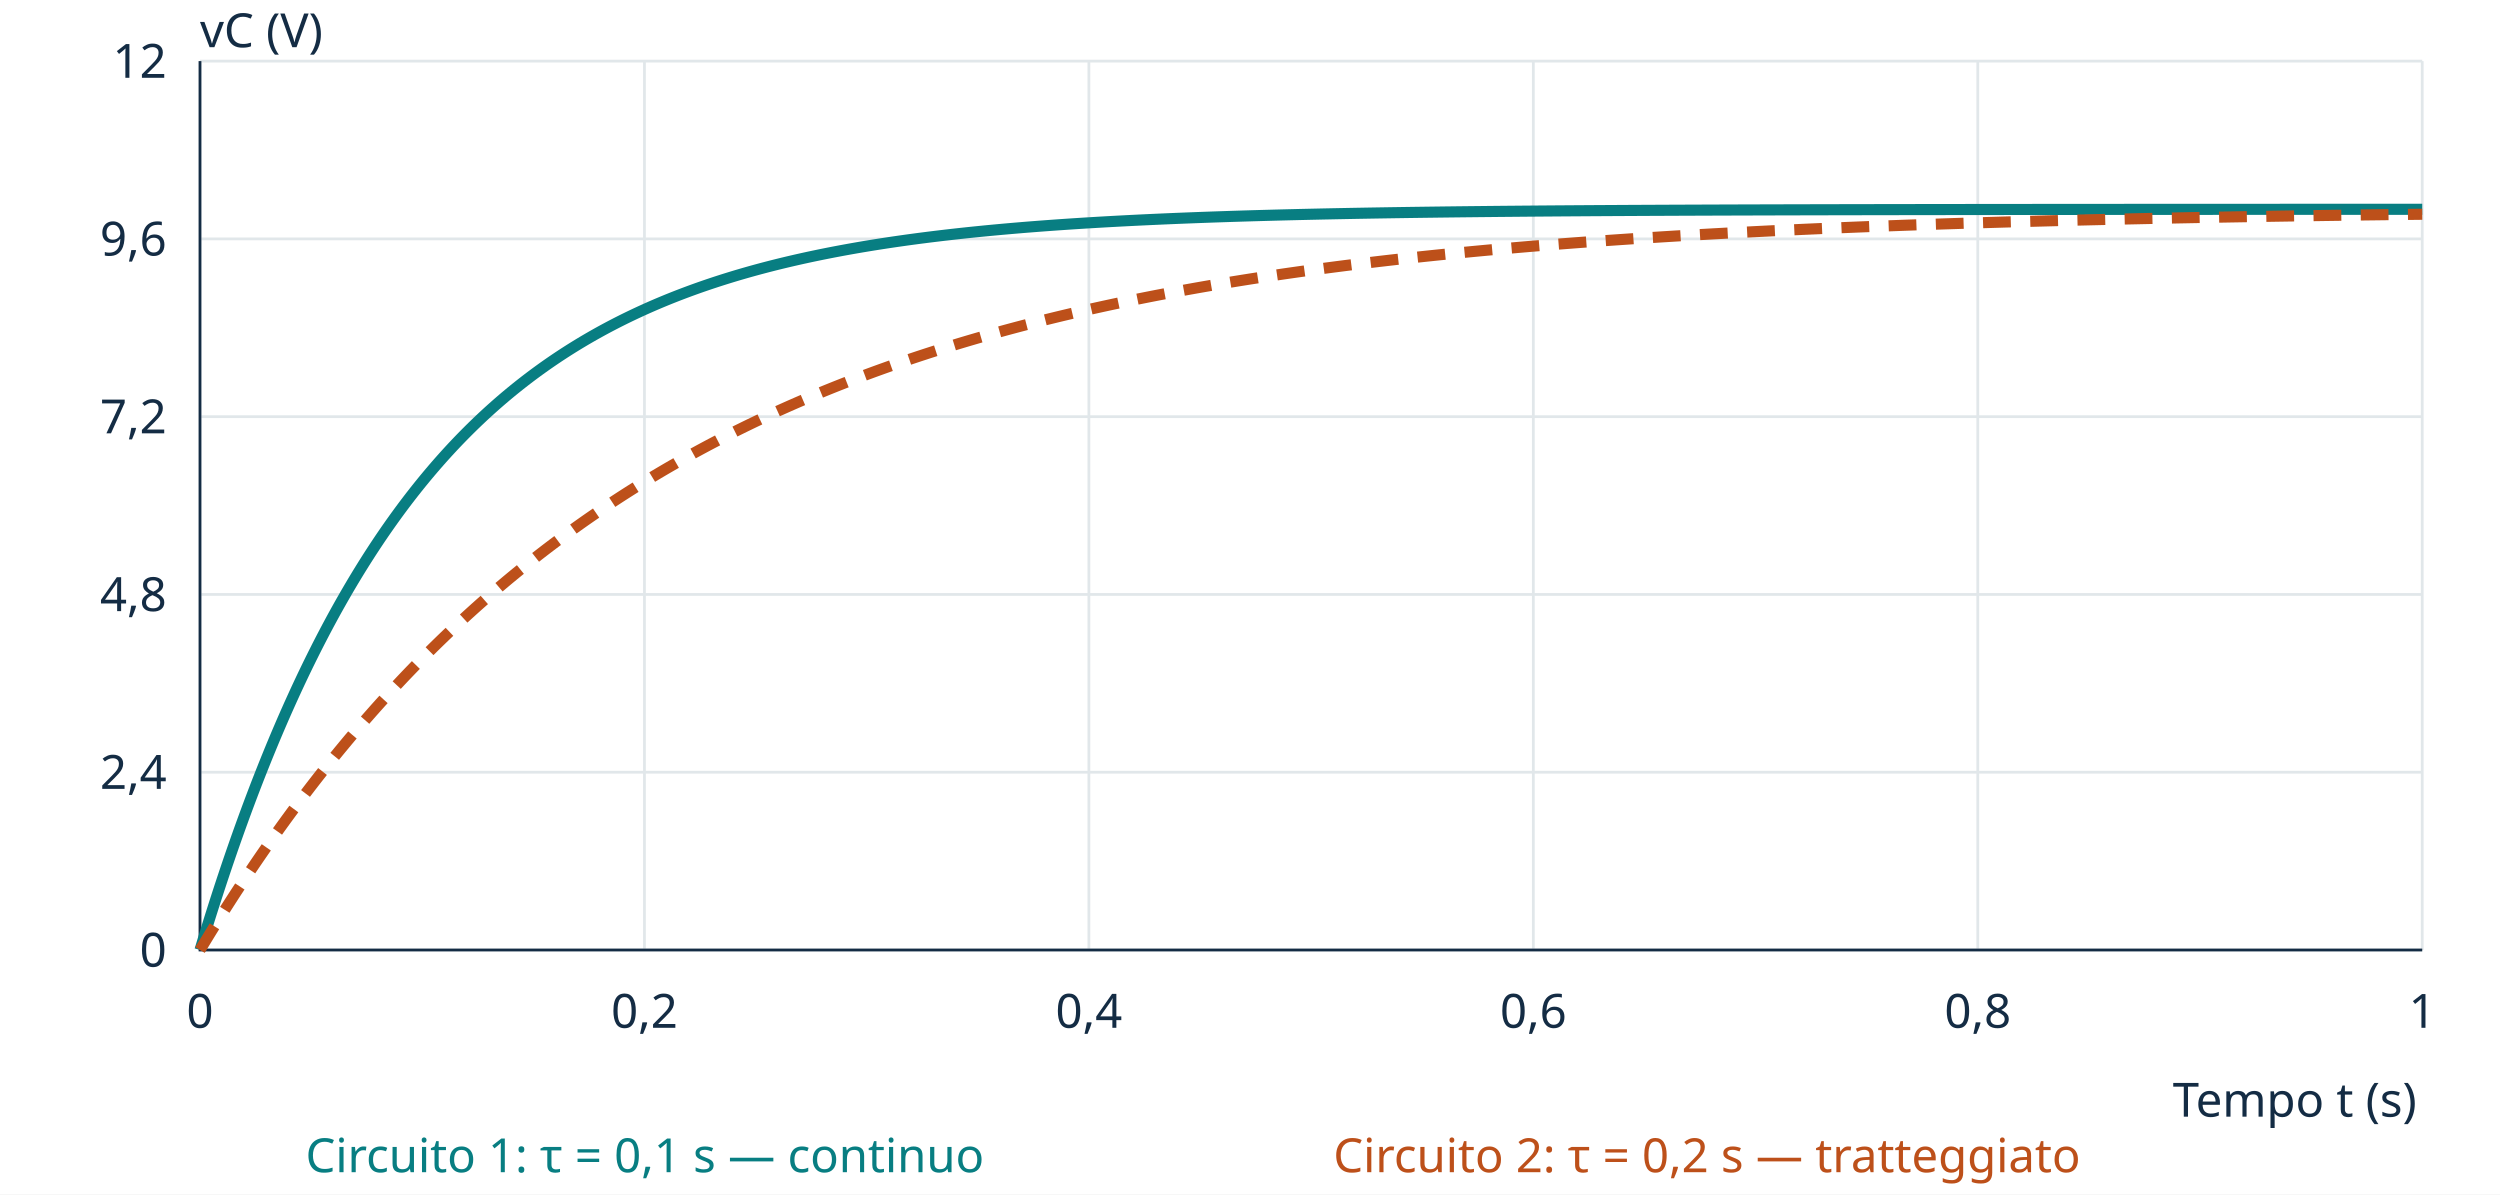
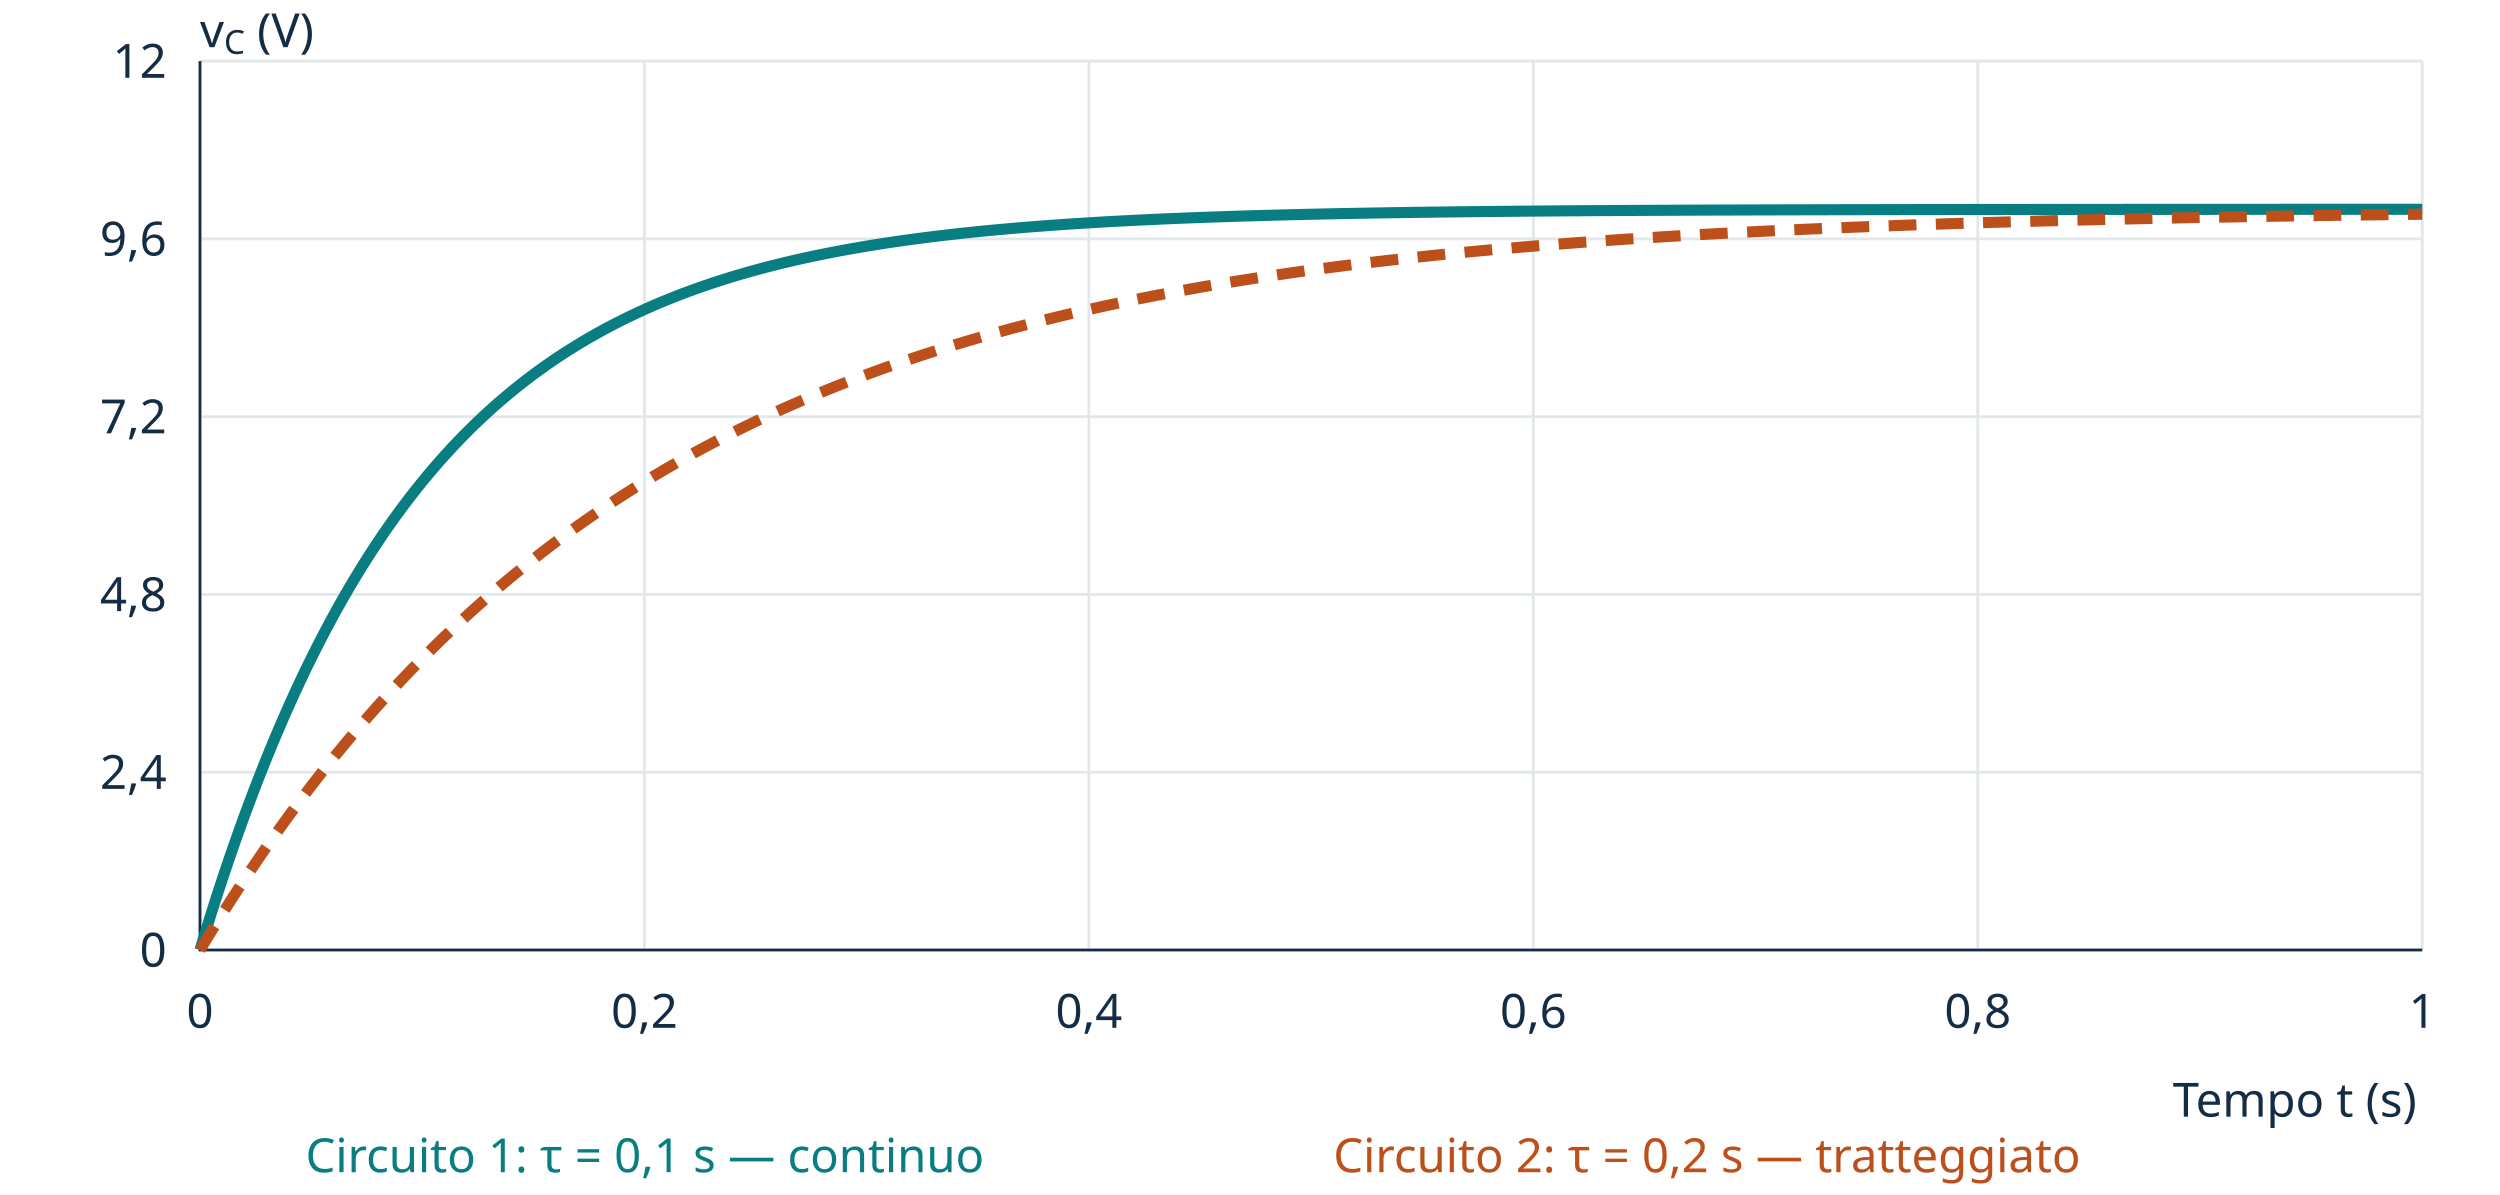
<svg xmlns="http://www.w3.org/2000/svg" viewBox="0 0 900 430" role="img" aria-labelledby="title">
  <rect width="900" height="430" fill="white" />
  <g font-family="sans-serif" font-size="17" fill="#142c44">
    <path d="M72 22V342 M72 342H872" stroke="#e1e7ea" />
    <text x="72" y="370" text-anchor="middle">0</text>
    <text x="60" y="348" text-anchor="end">0</text>
    <path d="M232 22V342 M72 278H872" stroke="#e1e7ea" />
    <text x="232" y="370" text-anchor="middle">0,2</text>
    <text x="60" y="284" text-anchor="end">2,4</text>
    <path d="M392 22V342 M72 214H872" stroke="#e1e7ea" />
    <text x="392" y="370" text-anchor="middle">0,4</text>
    <text x="60" y="220" text-anchor="end">4,8</text>
    <path d="M552 22V342 M72 150H872" stroke="#e1e7ea" />
    <text x="552" y="370" text-anchor="middle">0,6</text>
    <text x="60" y="156" text-anchor="end">7,2</text>
    <path d="M712 22V342 M72 86H872" stroke="#e1e7ea" />
    <text x="712" y="370" text-anchor="middle">0,8</text>
    <text x="60" y="92" text-anchor="end">9,6</text>
    <path d="M872 22V342 M72 22H872" stroke="#e1e7ea" />
    <text x="872" y="370" text-anchor="middle">1</text>
    <text x="60" y="28" text-anchor="end">12</text>
    <path d="M72 22V342H872" fill="none" stroke="#142c44" />
-     <text x="72" y="17">vC (V)</text>
+     <text x="72" y="17">v<tspan baseline-shift="sub" font-size="70%">C</tspan> (V)</text>
    <text x="870" y="402" text-anchor="end">Tempo t (s)</text>
    <path d="M72.000 342.000L73.000 338.687L74.000 335.416L75.000 332.185L76.000 328.995L77.000 325.843L78.000 322.732L79.000 319.658L80.000 316.623L81.000 313.626L82.000 310.666L83.000 307.742L84.000 304.855L85.000 302.004L86.000 299.189L87.000 296.408L88.000 293.662L89.000 290.949L90.000 288.271L91.000 285.626L92.000 283.014L93.000 280.434L94.000 277.886L95.000 275.370L96.000 272.885L97.000 270.431L98.000 268.007L99.000 265.614L100.000 263.250L101.000 260.916L102.000 258.610L103.000 256.334L104.000 254.085L105.000 251.865L106.000 249.672L107.000 247.506L108.000 245.368L109.000 243.255L110.000 241.169L111.000 239.109L112.000 237.075L113.000 235.066L114.000 233.081L115.000 231.122L116.000 229.187L117.000 227.275L118.000 225.388L119.000 223.524L120.000 221.683L121.000 219.865L122.000 218.070L123.000 216.297L124.000 214.546L125.000 212.816L126.000 211.108L127.000 209.422L128.000 207.756L129.000 206.111L130.000 204.487L131.000 202.882L132.000 201.298L133.000 199.733L134.000 198.188L135.000 196.662L136.000 195.154L137.000 193.666L138.000 192.196L139.000 190.744L140.000 189.311L141.000 187.895L142.000 186.497L143.000 185.116L144.000 183.752L145.000 182.405L146.000 181.075L147.000 179.762L148.000 178.464L149.000 177.183L150.000 175.918L151.000 174.668L152.000 173.435L153.000 172.216L154.000 171.012L155.000 169.824L156.000 168.650L157.000 167.491L158.000 166.346L159.000 165.215L160.000 164.099L161.000 162.996L162.000 161.907L163.000 160.832L164.000 159.770L165.000 158.721L166.000 157.685L167.000 156.662L168.000 155.652L169.000 154.654L170.000 153.669L171.000 152.696L172.000 151.735L173.000 150.786L174.000 149.848L175.000 148.923L176.000 148.008L177.000 147.106L178.000 146.214L179.000 145.334L180.000 144.464L181.000 143.605L182.000 142.757L183.000 141.920L184.000 141.093L185.000 140.276L186.000 139.469L187.000 138.672L188.000 137.885L189.000 137.108L190.000 136.341L191.000 135.583L192.000 134.835L193.000 134.096L194.000 133.366L195.000 132.645L196.000 131.933L197.000 131.230L198.000 130.535L199.000 129.850L200.000 129.172L201.000 128.504L202.000 127.843L203.000 127.191L204.000 126.547L205.000 125.910L206.000 125.282L207.000 124.662L208.000 124.049L209.000 123.444L210.000 122.846L211.000 122.256L212.000 121.673L213.000 121.097L214.000 120.529L215.000 119.967L216.000 119.413L217.000 118.865L218.000 118.325L219.000 117.791L220.000 117.263L221.000 116.742L222.000 116.228L223.000 115.720L224.000 115.218L225.000 114.723L226.000 114.234L227.000 113.750L228.000 113.273L229.000 112.802L230.000 112.336L231.000 111.877L232.000 111.423L233.000 110.974L234.000 110.532L235.000 110.094L236.000 109.663L237.000 109.236L238.000 108.815L239.000 108.399L240.000 107.988L241.000 107.583L242.000 107.182L243.000 106.786L244.000 106.396L245.000 106.010L246.000 105.629L247.000 105.253L248.000 104.881L249.000 104.514L250.000 104.151L251.000 103.793L252.000 103.440L253.000 103.091L254.000 102.746L255.000 102.405L256.000 102.069L257.000 101.737L258.000 101.409L259.000 101.085L260.000 100.765L261.000 100.449L262.000 100.137L263.000 99.829L264.000 99.525L265.000 99.224L266.000 98.927L267.000 98.634L268.000 98.345L269.000 98.059L270.000 97.777L271.000 97.498L272.000 97.223L273.000 96.951L274.000 96.682L275.000 96.417L276.000 96.155L277.000 95.896L278.000 95.641L279.000 95.389L280.000 95.140L281.000 94.894L282.000 94.651L283.000 94.411L284.000 94.174L285.000 93.940L286.000 93.708L287.000 93.480L288.000 93.255L289.000 93.032L290.000 92.812L291.000 92.595L292.000 92.381L293.000 92.169L294.000 91.960L295.000 91.753L296.000 91.549L297.000 91.348L298.000 91.149L299.000 90.953L300.000 90.758L301.000 90.567L302.000 90.378L303.000 90.191L304.000 90.006L305.000 89.824L306.000 89.644L307.000 89.466L308.000 89.291L309.000 89.117L310.000 88.946L311.000 88.777L312.000 88.610L313.000 88.445L314.000 88.282L315.000 88.121L316.000 87.962L317.000 87.805L318.000 87.651L319.000 87.498L320.000 87.346L321.000 87.197L322.000 87.050L323.000 86.904L324.000 86.761L325.000 86.619L326.000 86.478L327.000 86.340L328.000 86.203L329.000 86.068L330.000 85.935L331.000 85.803L332.000 85.673L333.000 85.545L334.000 85.418L335.000 85.293L336.000 85.169L337.000 85.047L338.000 84.926L339.000 84.807L340.000 84.689L341.000 84.573L342.000 84.458L343.000 84.345L344.000 84.233L345.000 84.122L346.000 84.013L347.000 83.905L348.000 83.799L349.000 83.694L350.000 83.590L351.000 83.487L352.000 83.386L353.000 83.286L354.000 83.187L355.000 83.090L356.000 82.993L357.000 82.898L358.000 82.804L359.000 82.711L360.000 82.620L361.000 82.529L362.000 82.440L363.000 82.351L364.000 82.264L365.000 82.178L366.000 82.093L367.000 82.009L368.000 81.926L369.000 81.844L370.000 81.763L371.000 81.684L372.000 81.605L373.000 81.527L374.000 81.450L375.000 81.374L376.000 81.299L377.000 81.225L378.000 81.152L379.000 81.079L380.000 81.008L381.000 80.937L382.000 80.868L383.000 80.799L384.000 80.731L385.000 80.664L386.000 80.598L387.000 80.533L388.000 80.468L389.000 80.404L390.000 80.341L391.000 80.279L392.000 80.218L393.000 80.157L394.000 80.097L395.000 80.038L396.000 79.979L397.000 79.922L398.000 79.865L399.000 79.808L400.000 79.753L401.000 79.698L402.000 79.644L403.000 79.590L404.000 79.537L405.000 79.485L406.000 79.433L407.000 79.382L408.000 79.332L409.000 79.282L410.000 79.233L411.000 79.185L412.000 79.137L413.000 79.090L414.000 79.043L415.000 78.997L416.000 78.952L417.000 78.907L418.000 78.862L419.000 78.818L420.000 78.775L421.000 78.732L422.000 78.690L423.000 78.648L424.000 78.607L425.000 78.567L426.000 78.526L427.000 78.487L428.000 78.448L429.000 78.409L430.000 78.371L431.000 78.333L432.000 78.296L433.000 78.259L434.000 78.223L435.000 78.187L436.000 78.151L437.000 78.116L438.000 78.082L439.000 78.048L440.000 78.014L441.000 77.981L442.000 77.948L443.000 77.915L444.000 77.883L445.000 77.851L446.000 77.820L447.000 77.789L448.000 77.759L449.000 77.729L450.000 77.699L451.000 77.669L452.000 77.640L453.000 77.612L454.000 77.583L455.000 77.556L456.000 77.528L457.000 77.501L458.000 77.474L459.000 77.447L460.000 77.421L461.000 77.395L462.000 77.369L463.000 77.344L464.000 77.319L465.000 77.294L466.000 77.270L467.000 77.246L468.000 77.222L469.000 77.199L470.000 77.176L471.000 77.153L472.000 77.130L473.000 77.108L474.000 77.086L475.000 77.064L476.000 77.042L477.000 77.021L478.000 77.000L479.000 76.980L480.000 76.959L481.000 76.939L482.000 76.919L483.000 76.899L484.000 76.880L485.000 76.861L486.000 76.842L487.000 76.823L488.000 76.804L489.000 76.786L490.000 76.768L491.000 76.750L492.000 76.733L493.000 76.715L494.000 76.698L495.000 76.681L496.000 76.664L497.000 76.648L498.000 76.632L499.000 76.615L500.000 76.600L501.000 76.584L502.000 76.568L503.000 76.553L504.000 76.538L505.000 76.523L506.000 76.508L507.000 76.493L508.000 76.479L509.000 76.465L510.000 76.451L511.000 76.437L512.000 76.423L513.000 76.410L514.000 76.396L515.000 76.383L516.000 76.370L517.000 76.357L518.000 76.344L519.000 76.332L520.000 76.319L521.000 76.307L522.000 76.295L523.000 76.283L524.000 76.271L525.000 76.260L526.000 76.248L527.000 76.237L528.000 76.226L529.000 76.215L530.000 76.204L531.000 76.193L532.000 76.182L533.000 76.172L534.000 76.161L535.000 76.151L536.000 76.141L537.000 76.131L538.000 76.121L539.000 76.111L540.000 76.101L541.000 76.092L542.000 76.082L543.000 76.073L544.000 76.064L545.000 76.055L546.000 76.046L547.000 76.037L548.000 76.028L549.000 76.020L550.000 76.011L551.000 76.003L552.000 75.994L553.000 75.986L554.000 75.978L555.000 75.970L556.000 75.962L557.000 75.954L558.000 75.947L559.000 75.939L560.000 75.931L561.000 75.924L562.000 75.917L563.000 75.909L564.000 75.902L565.000 75.895L566.000 75.888L567.000 75.881L568.000 75.875L569.000 75.868L570.000 75.861L571.000 75.855L572.000 75.848L573.000 75.842L574.000 75.835L575.000 75.829L576.000 75.823L577.000 75.817L578.000 75.811L579.000 75.805L580.000 75.799L581.000 75.793L582.000 75.788L583.000 75.782L584.000 75.776L585.000 75.771L586.000 75.765L587.000 75.760L588.000 75.755L589.000 75.750L590.000 75.744L591.000 75.739L592.000 75.734L593.000 75.729L594.000 75.724L595.000 75.719L596.000 75.715L597.000 75.710L598.000 75.705L599.000 75.701L600.000 75.696L601.000 75.692L602.000 75.687L603.000 75.683L604.000 75.678L605.000 75.674L606.000 75.670L607.000 75.666L608.000 75.662L609.000 75.657L610.000 75.653L611.000 75.649L612.000 75.646L613.000 75.642L614.000 75.638L615.000 75.634L616.000 75.630L617.000 75.627L618.000 75.623L619.000 75.619L620.000 75.616L621.000 75.612L622.000 75.609L623.000 75.605L624.000 75.602L625.000 75.599L626.000 75.595L627.000 75.592L628.000 75.589L629.000 75.586L630.000 75.583L631.000 75.580L632.000 75.577L633.000 75.573L634.000 75.570L635.000 75.568L636.000 75.565L637.000 75.562L638.000 75.559L639.000 75.556L640.000 75.553L641.000 75.551L642.000 75.548L643.000 75.545L644.000 75.543L645.000 75.540L646.000 75.537L647.000 75.535L648.000 75.532L649.000 75.530L650.000 75.528L651.000 75.525L652.000 75.523L653.000 75.520L654.000 75.518L655.000 75.516L656.000 75.513L657.000 75.511L658.000 75.509L659.000 75.507L660.000 75.505L661.000 75.503L662.000 75.500L663.000 75.498L664.000 75.496L665.000 75.494L666.000 75.492L667.000 75.490L668.000 75.488L669.000 75.486L670.000 75.485L671.000 75.483L672.000 75.481L673.000 75.479L674.000 75.477L675.000 75.475L676.000 75.474L677.000 75.472L678.000 75.470L679.000 75.468L680.000 75.467L681.000 75.465L682.000 75.463L683.000 75.462L684.000 75.460L685.000 75.459L686.000 75.457L687.000 75.456L688.000 75.454L689.000 75.453L690.000 75.451L691.000 75.450L692.000 75.448L693.000 75.447L694.000 75.445L695.000 75.444L696.000 75.443L697.000 75.441L698.000 75.440L699.000 75.439L700.000 75.437L701.000 75.436L702.000 75.435L703.000 75.433L704.000 75.432L705.000 75.431L706.000 75.430L707.000 75.429L708.000 75.427L709.000 75.426L710.000 75.425L711.000 75.424L712.000 75.423L713.000 75.422L714.000 75.421L715.000 75.419L716.000 75.418L717.000 75.417L718.000 75.416L719.000 75.415L720.000 75.414L721.000 75.413L722.000 75.412L723.000 75.411L724.000 75.410L725.000 75.409L726.000 75.408L727.000 75.407L728.000 75.407L729.000 75.406L730.000 75.405L731.000 75.404L732.000 75.403L733.000 75.402L734.000 75.401L735.000 75.400L736.000 75.400L737.000 75.399L738.000 75.398L739.000 75.397L740.000 75.396L741.000 75.396L742.000 75.395L743.000 75.394L744.000 75.393L745.000 75.393L746.000 75.392L747.000 75.391L748.000 75.390L749.000 75.390L750.000 75.389L751.000 75.388L752.000 75.388L753.000 75.387L754.000 75.386L755.000 75.386L756.000 75.385L757.000 75.384L758.000 75.384L759.000 75.383L760.000 75.382L761.000 75.382L762.000 75.381L763.000 75.381L764.000 75.380L765.000 75.379L766.000 75.379L767.000 75.378L768.000 75.378L769.000 75.377L770.000 75.377L771.000 75.376L772.000 75.376L773.000 75.375L774.000 75.375L775.000 75.374L776.000 75.374L777.000 75.373L778.000 75.373L779.000 75.372L780.000 75.372L781.000 75.371L782.000 75.371L783.000 75.370L784.000 75.370L785.000 75.369L786.000 75.369L787.000 75.368L788.000 75.368L789.000 75.368L790.000 75.367L791.000 75.367L792.000 75.366L793.000 75.366L794.000 75.365L795.000 75.365L796.000 75.365L797.000 75.364L798.000 75.364L799.000 75.363L800.000 75.363L801.000 75.363L802.000 75.362L803.000 75.362L804.000 75.362L805.000 75.361L806.000 75.361L807.000 75.361L808.000 75.360L809.000 75.360L810.000 75.360L811.000 75.359L812.000 75.359L813.000 75.359L814.000 75.358L815.000 75.358L816.000 75.358L817.000 75.357L818.000 75.357L819.000 75.357L820.000 75.357L821.000 75.356L822.000 75.356L823.000 75.356L824.000 75.355L825.000 75.355L826.000 75.355L827.000 75.355L828.000 75.354L829.000 75.354L830.000 75.354L831.000 75.354L832.000 75.353L833.000 75.353L834.000 75.353L835.000 75.353L836.000 75.352L837.000 75.352L838.000 75.352L839.000 75.352L840.000 75.351L841.000 75.351L842.000 75.351L843.000 75.351L844.000 75.351L845.000 75.350L846.000 75.350L847.000 75.350L848.000 75.350L849.000 75.349L850.000 75.349L851.000 75.349L852.000 75.349L853.000 75.349L854.000 75.348L855.000 75.348L856.000 75.348L857.000 75.348L858.000 75.348L859.000 75.348L860.000 75.347L861.000 75.347L862.000 75.347L863.000 75.347L864.000 75.347L865.000 75.347L866.000 75.346L867.000 75.346L868.000 75.346L869.000 75.346L870.000 75.346L871.000 75.346L872.000 75.345" fill="none" stroke="#087e82" stroke-width="4" stroke-dasharray="" />
    <path d="M72.000 342.000L73.000 340.339L74.000 338.687L75.000 337.047L76.000 335.416L77.000 333.796L78.000 332.185L79.000 330.585L80.000 328.995L81.000 327.414L82.000 325.843L83.000 324.283L84.000 322.732L85.000 321.190L86.000 319.658L87.000 318.136L88.000 316.623L89.000 315.120L90.000 313.626L91.000 312.141L92.000 310.666L93.000 309.200L94.000 307.742L95.000 306.294L96.000 304.855L97.000 303.425L98.000 302.004L99.000 300.592L100.000 299.189L101.000 297.794L102.000 296.408L103.000 295.030L104.000 293.662L105.000 292.301L106.000 290.949L107.000 289.606L108.000 288.271L109.000 286.944L110.000 285.626L111.000 284.316L112.000 283.014L113.000 281.720L114.000 280.434L115.000 279.156L116.000 277.886L117.000 276.624L118.000 275.370L119.000 274.123L120.000 272.885L121.000 271.654L122.000 270.431L123.000 269.215L124.000 268.007L125.000 266.807L126.000 265.614L127.000 264.428L128.000 263.250L129.000 262.079L130.000 260.916L131.000 259.760L132.000 258.610L133.000 257.469L134.000 256.334L135.000 255.206L136.000 254.085L137.000 252.972L138.000 251.865L139.000 250.765L140.000 249.672L141.000 248.586L142.000 247.506L143.000 246.434L144.000 245.368L145.000 244.308L146.000 243.255L147.000 242.209L148.000 241.169L149.000 240.136L150.000 239.109L151.000 238.089L152.000 237.075L153.000 236.067L154.000 235.066L155.000 234.070L156.000 233.081L157.000 232.099L158.000 231.122L159.000 230.151L160.000 229.187L161.000 228.228L162.000 227.275L163.000 226.329L164.000 225.388L165.000 224.453L166.000 223.524L167.000 222.601L168.000 221.683L169.000 220.771L170.000 219.865L171.000 218.965L172.000 218.070L173.000 217.180L174.000 216.297L175.000 215.418L176.000 214.546L177.000 213.678L178.000 212.816L179.000 211.960L180.000 211.108L181.000 210.262L182.000 209.422L183.000 208.586L184.000 207.756L185.000 206.931L186.000 206.111L187.000 205.296L188.000 204.487L189.000 203.682L190.000 202.882L191.000 202.087L192.000 201.298L193.000 200.513L194.000 199.733L195.000 198.958L196.000 198.188L197.000 197.422L198.000 196.662L199.000 195.906L200.000 195.154L201.000 194.408L202.000 193.666L203.000 192.929L204.000 192.196L205.000 191.468L206.000 190.744L207.000 190.025L208.000 189.311L209.000 188.601L210.000 187.895L211.000 187.193L212.000 186.497L213.000 185.804L214.000 185.116L215.000 184.432L216.000 183.752L217.000 183.076L218.000 182.405L219.000 181.738L220.000 181.075L221.000 180.416L222.000 179.762L223.000 179.111L224.000 178.464L225.000 177.822L226.000 177.183L227.000 176.549L228.000 175.918L229.000 175.291L230.000 174.668L231.000 174.050L232.000 173.435L233.000 172.823L234.000 172.216L235.000 171.612L236.000 171.012L237.000 170.416L238.000 169.824L239.000 169.235L240.000 168.650L241.000 168.069L242.000 167.491L243.000 166.917L244.000 166.346L245.000 165.779L246.000 165.215L247.000 164.655L248.000 164.099L249.000 163.546L250.000 162.996L251.000 162.450L252.000 161.907L253.000 161.368L254.000 160.832L255.000 160.299L256.000 159.770L257.000 159.244L258.000 158.721L259.000 158.201L260.000 157.685L261.000 157.172L262.000 156.662L263.000 156.155L264.000 155.652L265.000 155.151L266.000 154.654L267.000 154.160L268.000 153.669L269.000 153.181L270.000 152.696L271.000 152.214L272.000 151.735L273.000 151.259L274.000 150.786L275.000 150.315L276.000 149.848L277.000 149.384L278.000 148.923L279.000 148.464L280.000 148.008L281.000 147.556L282.000 147.106L283.000 146.659L284.000 146.214L285.000 145.772L286.000 145.334L287.000 144.897L288.000 144.464L289.000 144.033L290.000 143.605L291.000 143.180L292.000 142.757L293.000 142.337L294.000 141.920L295.000 141.505L296.000 141.093L297.000 140.683L298.000 140.276L299.000 139.871L300.000 139.469L301.000 139.069L302.000 138.672L303.000 138.278L304.000 137.885L305.000 137.496L306.000 137.108L307.000 136.723L308.000 136.341L309.000 135.961L310.000 135.583L311.000 135.208L312.000 134.835L313.000 134.464L314.000 134.096L315.000 133.729L316.000 133.366L317.000 133.004L318.000 132.645L319.000 132.288L320.000 131.933L321.000 131.580L322.000 131.230L323.000 130.881L324.000 130.535L325.000 130.191L326.000 129.850L327.000 129.510L328.000 129.172L329.000 128.837L330.000 128.504L331.000 128.172L332.000 127.843L333.000 127.516L334.000 127.191L335.000 126.868L336.000 126.547L337.000 126.228L338.000 125.910L339.000 125.595L340.000 125.282L341.000 124.971L342.000 124.662L343.000 124.354L344.000 124.049L345.000 123.745L346.000 123.444L347.000 123.144L348.000 122.846L349.000 122.550L350.000 122.256L351.000 121.964L352.000 121.673L353.000 121.384L354.000 121.097L355.000 120.812L356.000 120.529L357.000 120.247L358.000 119.967L359.000 119.689L360.000 119.413L361.000 119.138L362.000 118.865L363.000 118.594L364.000 118.325L365.000 118.057L366.000 117.791L367.000 117.526L368.000 117.263L369.000 117.002L370.000 116.742L371.000 116.484L372.000 116.228L373.000 115.973L374.000 115.720L375.000 115.468L376.000 115.218L377.000 114.970L378.000 114.723L379.000 114.477L380.000 114.234L381.000 113.991L382.000 113.750L383.000 113.511L384.000 113.273L385.000 113.037L386.000 112.802L387.000 112.568L388.000 112.336L389.000 112.106L390.000 111.877L391.000 111.649L392.000 111.423L393.000 111.198L394.000 110.974L395.000 110.752L396.000 110.532L397.000 110.312L398.000 110.094L399.000 109.878L400.000 109.663L401.000 109.449L402.000 109.236L403.000 109.025L404.000 108.815L405.000 108.606L406.000 108.399L407.000 108.193L408.000 107.988L409.000 107.785L410.000 107.583L411.000 107.382L412.000 107.182L413.000 106.984L414.000 106.786L415.000 106.591L416.000 106.396L417.000 106.202L418.000 106.010L419.000 105.819L420.000 105.629L421.000 105.440L422.000 105.253L423.000 105.066L424.000 104.881L425.000 104.697L426.000 104.514L427.000 104.332L428.000 104.151L429.000 103.972L430.000 103.793L431.000 103.616L432.000 103.440L433.000 103.265L434.000 103.091L435.000 102.918L436.000 102.746L437.000 102.575L438.000 102.405L439.000 102.237L440.000 102.069L441.000 101.902L442.000 101.737L443.000 101.572L444.000 101.409L445.000 101.246L446.000 101.085L447.000 100.925L448.000 100.765L449.000 100.607L450.000 100.449L451.000 100.293L452.000 100.137L453.000 99.983L454.000 99.829L455.000 99.676L456.000 99.525L457.000 99.374L458.000 99.224L459.000 99.075L460.000 98.927L461.000 98.780L462.000 98.634L463.000 98.489L464.000 98.345L465.000 98.202L466.000 98.059L467.000 97.918L468.000 97.777L469.000 97.637L470.000 97.498L471.000 97.360L472.000 97.223L473.000 97.086L474.000 96.951L475.000 96.816L476.000 96.682L477.000 96.549L478.000 96.417L479.000 96.286L480.000 96.155L481.000 96.025L482.000 95.896L483.000 95.768L484.000 95.641L485.000 95.514L486.000 95.389L487.000 95.264L488.000 95.140L489.000 95.016L490.000 94.894L491.000 94.772L492.000 94.651L493.000 94.530L494.000 94.411L495.000 94.292L496.000 94.174L497.000 94.056L498.000 93.940L499.000 93.824L500.000 93.708L501.000 93.594L502.000 93.480L503.000 93.367L504.000 93.255L505.000 93.143L506.000 93.032L507.000 92.922L508.000 92.812L509.000 92.703L510.000 92.595L511.000 92.488L512.000 92.381L513.000 92.275L514.000 92.169L515.000 92.064L516.000 91.960L517.000 91.856L518.000 91.753L519.000 91.651L520.000 91.549L521.000 91.448L522.000 91.348L523.000 91.248L524.000 91.149L525.000 91.050L526.000 90.953L527.000 90.855L528.000 90.758L529.000 90.662L530.000 90.567L531.000 90.472L532.000 90.378L533.000 90.284L534.000 90.191L535.000 90.098L536.000 90.006L537.000 89.915L538.000 89.824L539.000 89.734L540.000 89.644L541.000 89.555L542.000 89.466L543.000 89.378L544.000 89.291L545.000 89.204L546.000 89.117L547.000 89.031L548.000 88.946L549.000 88.861L550.000 88.777L551.000 88.693L552.000 88.610L553.000 88.527L554.000 88.445L555.000 88.363L556.000 88.282L557.000 88.201L558.000 88.121L559.000 88.042L560.000 87.962L561.000 87.884L562.000 87.805L563.000 87.728L564.000 87.651L565.000 87.574L566.000 87.498L567.000 87.422L568.000 87.346L569.000 87.272L570.000 87.197L571.000 87.123L572.000 87.050L573.000 86.977L574.000 86.904L575.000 86.832L576.000 86.761L577.000 86.689L578.000 86.619L579.000 86.548L580.000 86.478L581.000 86.409L582.000 86.340L583.000 86.271L584.000 86.203L585.000 86.136L586.000 86.068L587.000 86.001L588.000 85.935L589.000 85.869L590.000 85.803L591.000 85.738L592.000 85.673L593.000 85.609L594.000 85.545L595.000 85.481L596.000 85.418L597.000 85.355L598.000 85.293L599.000 85.231L600.000 85.169L601.000 85.108L602.000 85.047L603.000 84.986L604.000 84.926L605.000 84.866L606.000 84.807L607.000 84.748L608.000 84.689L609.000 84.631L610.000 84.573L611.000 84.515L612.000 84.458L613.000 84.401L614.000 84.345L615.000 84.289L616.000 84.233L617.000 84.177L618.000 84.122L619.000 84.068L620.000 84.013L621.000 83.959L622.000 83.905L623.000 83.852L624.000 83.799L625.000 83.746L626.000 83.694L627.000 83.642L628.000 83.590L629.000 83.538L630.000 83.487L631.000 83.436L632.000 83.386L633.000 83.336L634.000 83.286L635.000 83.236L636.000 83.187L637.000 83.138L638.000 83.090L639.000 83.041L640.000 82.993L641.000 82.946L642.000 82.898L643.000 82.851L644.000 82.804L645.000 82.758L646.000 82.711L647.000 82.665L648.000 82.620L649.000 82.574L650.000 82.529L651.000 82.484L652.000 82.440L653.000 82.395L654.000 82.351L655.000 82.308L656.000 82.264L657.000 82.221L658.000 82.178L659.000 82.136L660.000 82.093L661.000 82.051L662.000 82.009L663.000 81.968L664.000 81.926L665.000 81.885L666.000 81.844L667.000 81.804L668.000 81.763L669.000 81.723L670.000 81.684L671.000 81.644L672.000 81.605L673.000 81.566L674.000 81.527L675.000 81.488L676.000 81.450L677.000 81.412L678.000 81.374L679.000 81.336L680.000 81.299L681.000 81.262L682.000 81.225L683.000 81.188L684.000 81.152L685.000 81.115L686.000 81.079L687.000 81.044L688.000 81.008L689.000 80.973L690.000 80.937L691.000 80.903L692.000 80.868L693.000 80.833L694.000 80.799L695.000 80.765L696.000 80.731L697.000 80.698L698.000 80.664L699.000 80.631L700.000 80.598L701.000 80.565L702.000 80.533L703.000 80.500L704.000 80.468L705.000 80.436L706.000 80.404L707.000 80.373L708.000 80.341L709.000 80.310L710.000 80.279L711.000 80.248L712.000 80.218L713.000 80.187L714.000 80.157L715.000 80.127L716.000 80.097L717.000 80.067L718.000 80.038L719.000 80.008L720.000 79.979L721.000 79.950L722.000 79.922L723.000 79.893L724.000 79.865L725.000 79.836L726.000 79.808L727.000 79.780L728.000 79.753L729.000 79.725L730.000 79.698L731.000 79.671L732.000 79.644L733.000 79.617L734.000 79.590L735.000 79.564L736.000 79.537L737.000 79.511L738.000 79.485L739.000 79.459L740.000 79.433L741.000 79.408L742.000 79.382L743.000 79.357L744.000 79.332L745.000 79.307L746.000 79.282L747.000 79.258L748.000 79.233L749.000 79.209L750.000 79.185L751.000 79.161L752.000 79.137L753.000 79.113L754.000 79.090L755.000 79.066L756.000 79.043L757.000 79.020L758.000 78.997L759.000 78.974L760.000 78.952L761.000 78.929L762.000 78.907L763.000 78.884L764.000 78.862L765.000 78.840L766.000 78.818L767.000 78.797L768.000 78.775L769.000 78.754L770.000 78.732L771.000 78.711L772.000 78.690L773.000 78.669L774.000 78.648L775.000 78.628L776.000 78.607L777.000 78.587L778.000 78.567L779.000 78.546L780.000 78.526L781.000 78.507L782.000 78.487L783.000 78.467L784.000 78.448L785.000 78.428L786.000 78.409L787.000 78.390L788.000 78.371L789.000 78.352L790.000 78.333L791.000 78.314L792.000 78.296L793.000 78.277L794.000 78.259L795.000 78.241L796.000 78.223L797.000 78.205L798.000 78.187L799.000 78.169L800.000 78.151L801.000 78.134L802.000 78.116L803.000 78.099L804.000 78.082L805.000 78.065L806.000 78.048L807.000 78.031L808.000 78.014L809.000 77.997L810.000 77.981L811.000 77.964L812.000 77.948L813.000 77.931L814.000 77.915L815.000 77.899L816.000 77.883L817.000 77.867L818.000 77.851L819.000 77.836L820.000 77.820L821.000 77.805L822.000 77.789L823.000 77.774L824.000 77.759L825.000 77.744L826.000 77.729L827.000 77.714L828.000 77.699L829.000 77.684L830.000 77.669L831.000 77.655L832.000 77.640L833.000 77.626L834.000 77.612L835.000 77.598L836.000 77.583L837.000 77.569L838.000 77.556L839.000 77.542L840.000 77.528L841.000 77.514L842.000 77.501L843.000 77.487L844.000 77.474L845.000 77.460L846.000 77.447L847.000 77.434L848.000 77.421L849.000 77.408L850.000 77.395L851.000 77.382L852.000 77.369L853.000 77.357L854.000 77.344L855.000 77.332L856.000 77.319L857.000 77.307L858.000 77.294L859.000 77.282L860.000 77.270L861.000 77.258L862.000 77.246L863.000 77.234L864.000 77.222L865.000 77.210L866.000 77.199L867.000 77.187L868.000 77.176L869.000 77.164L870.000 77.153L871.000 77.141L872.000 77.130" fill="none" stroke="#bd501a" stroke-width="4" stroke-dasharray="10 7" />
    <text x="110" y="422" fill="#087e82">Circuito 1: τ = 0,1 s — continuo</text>
    <text x="480" y="422" fill="#bd501a">Circuito 2: τ = 0,2 s — tratteggiato</text>
  </g>
</svg>
